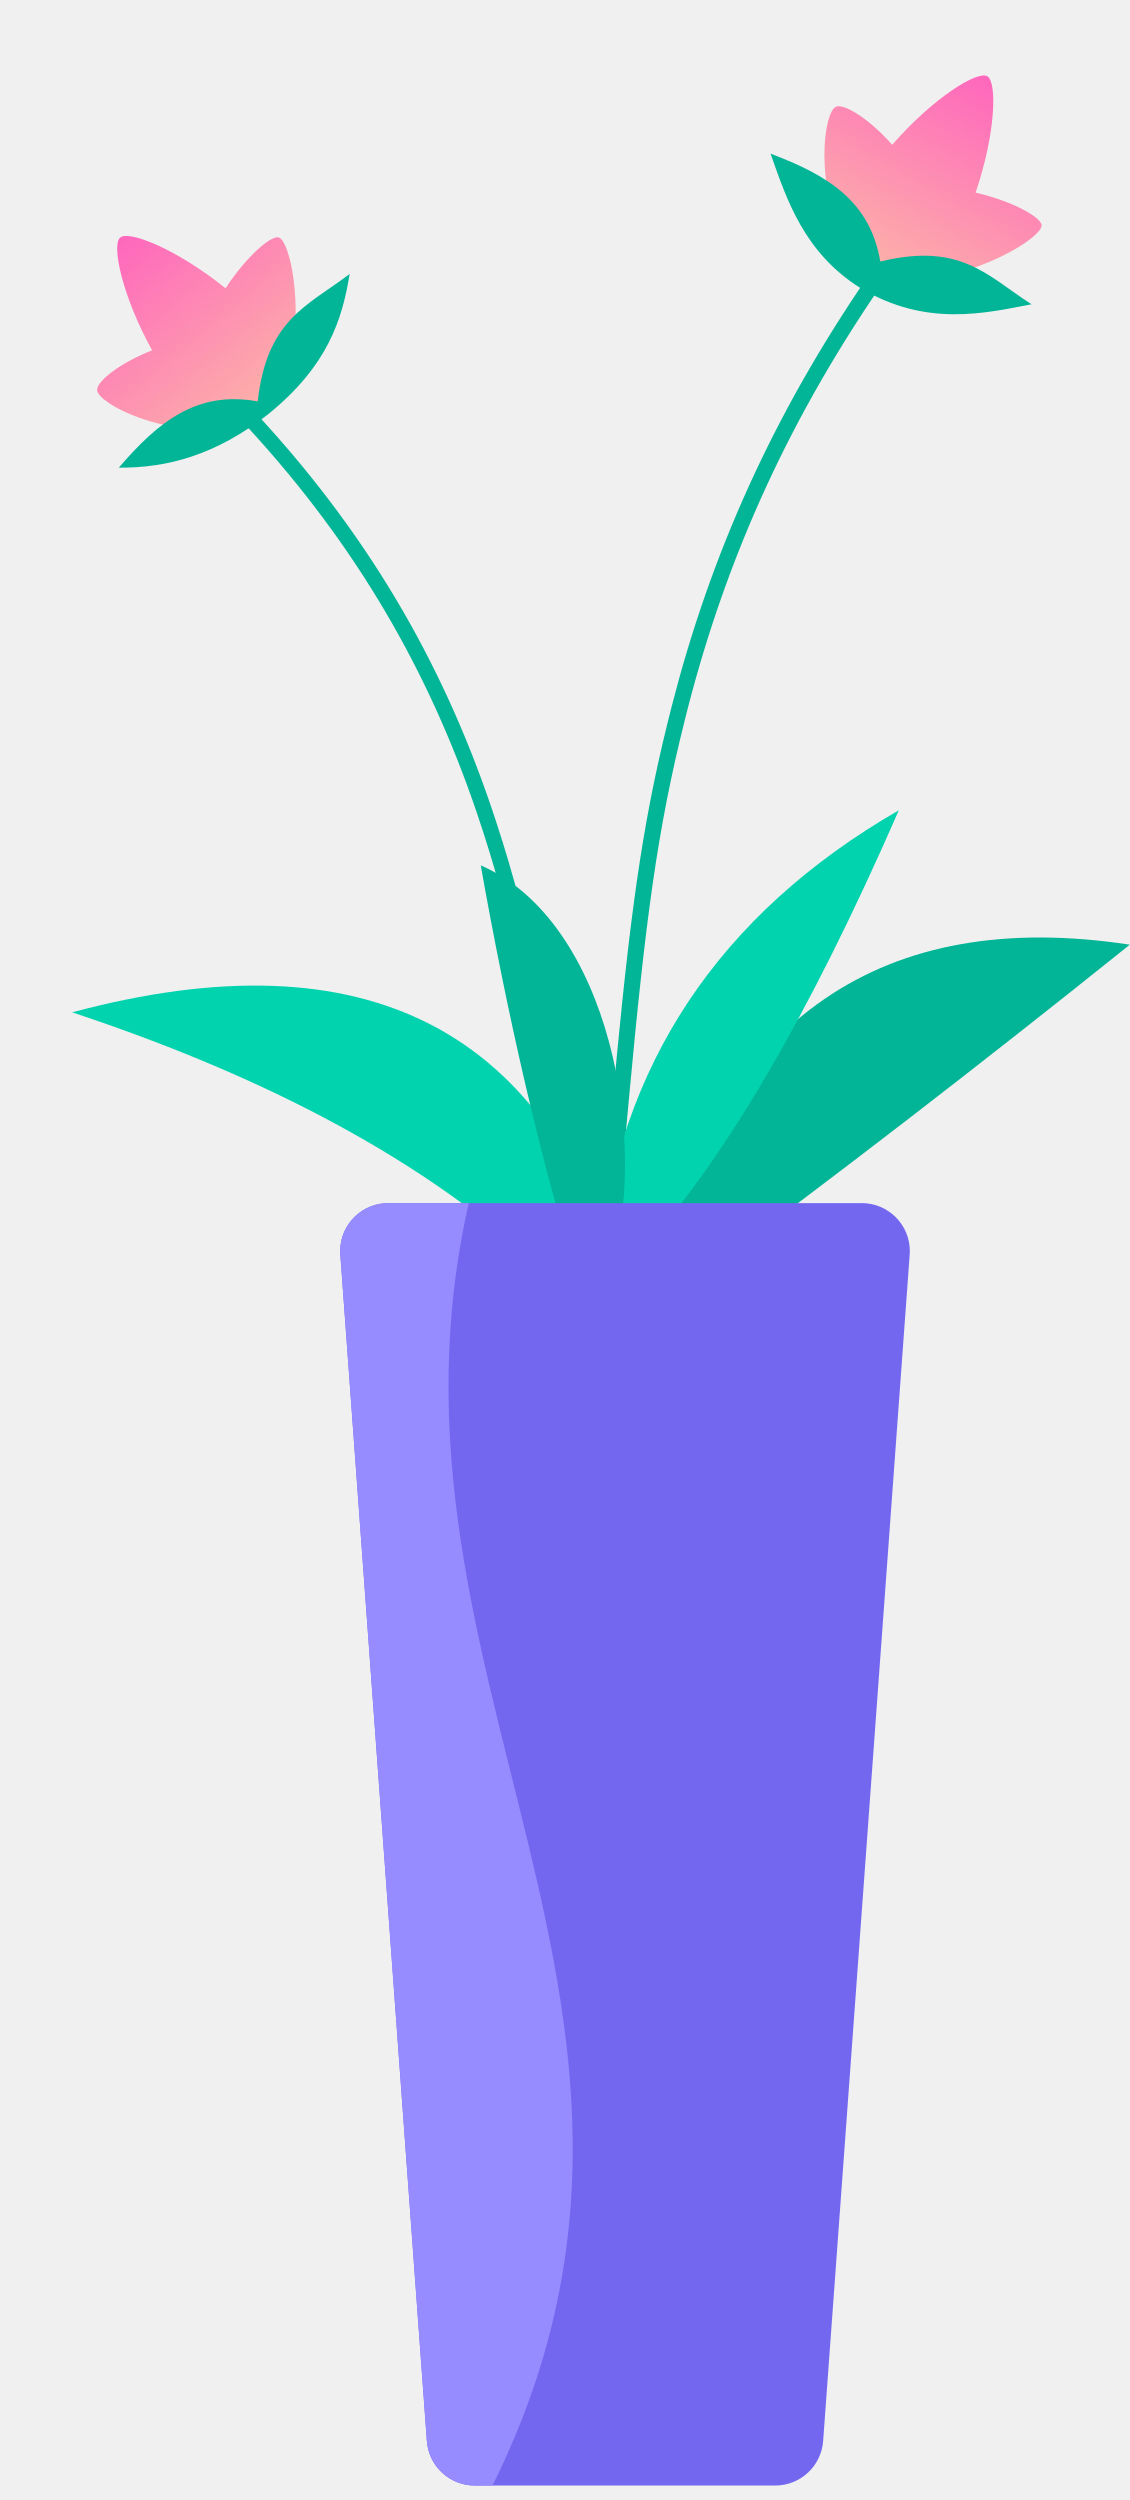
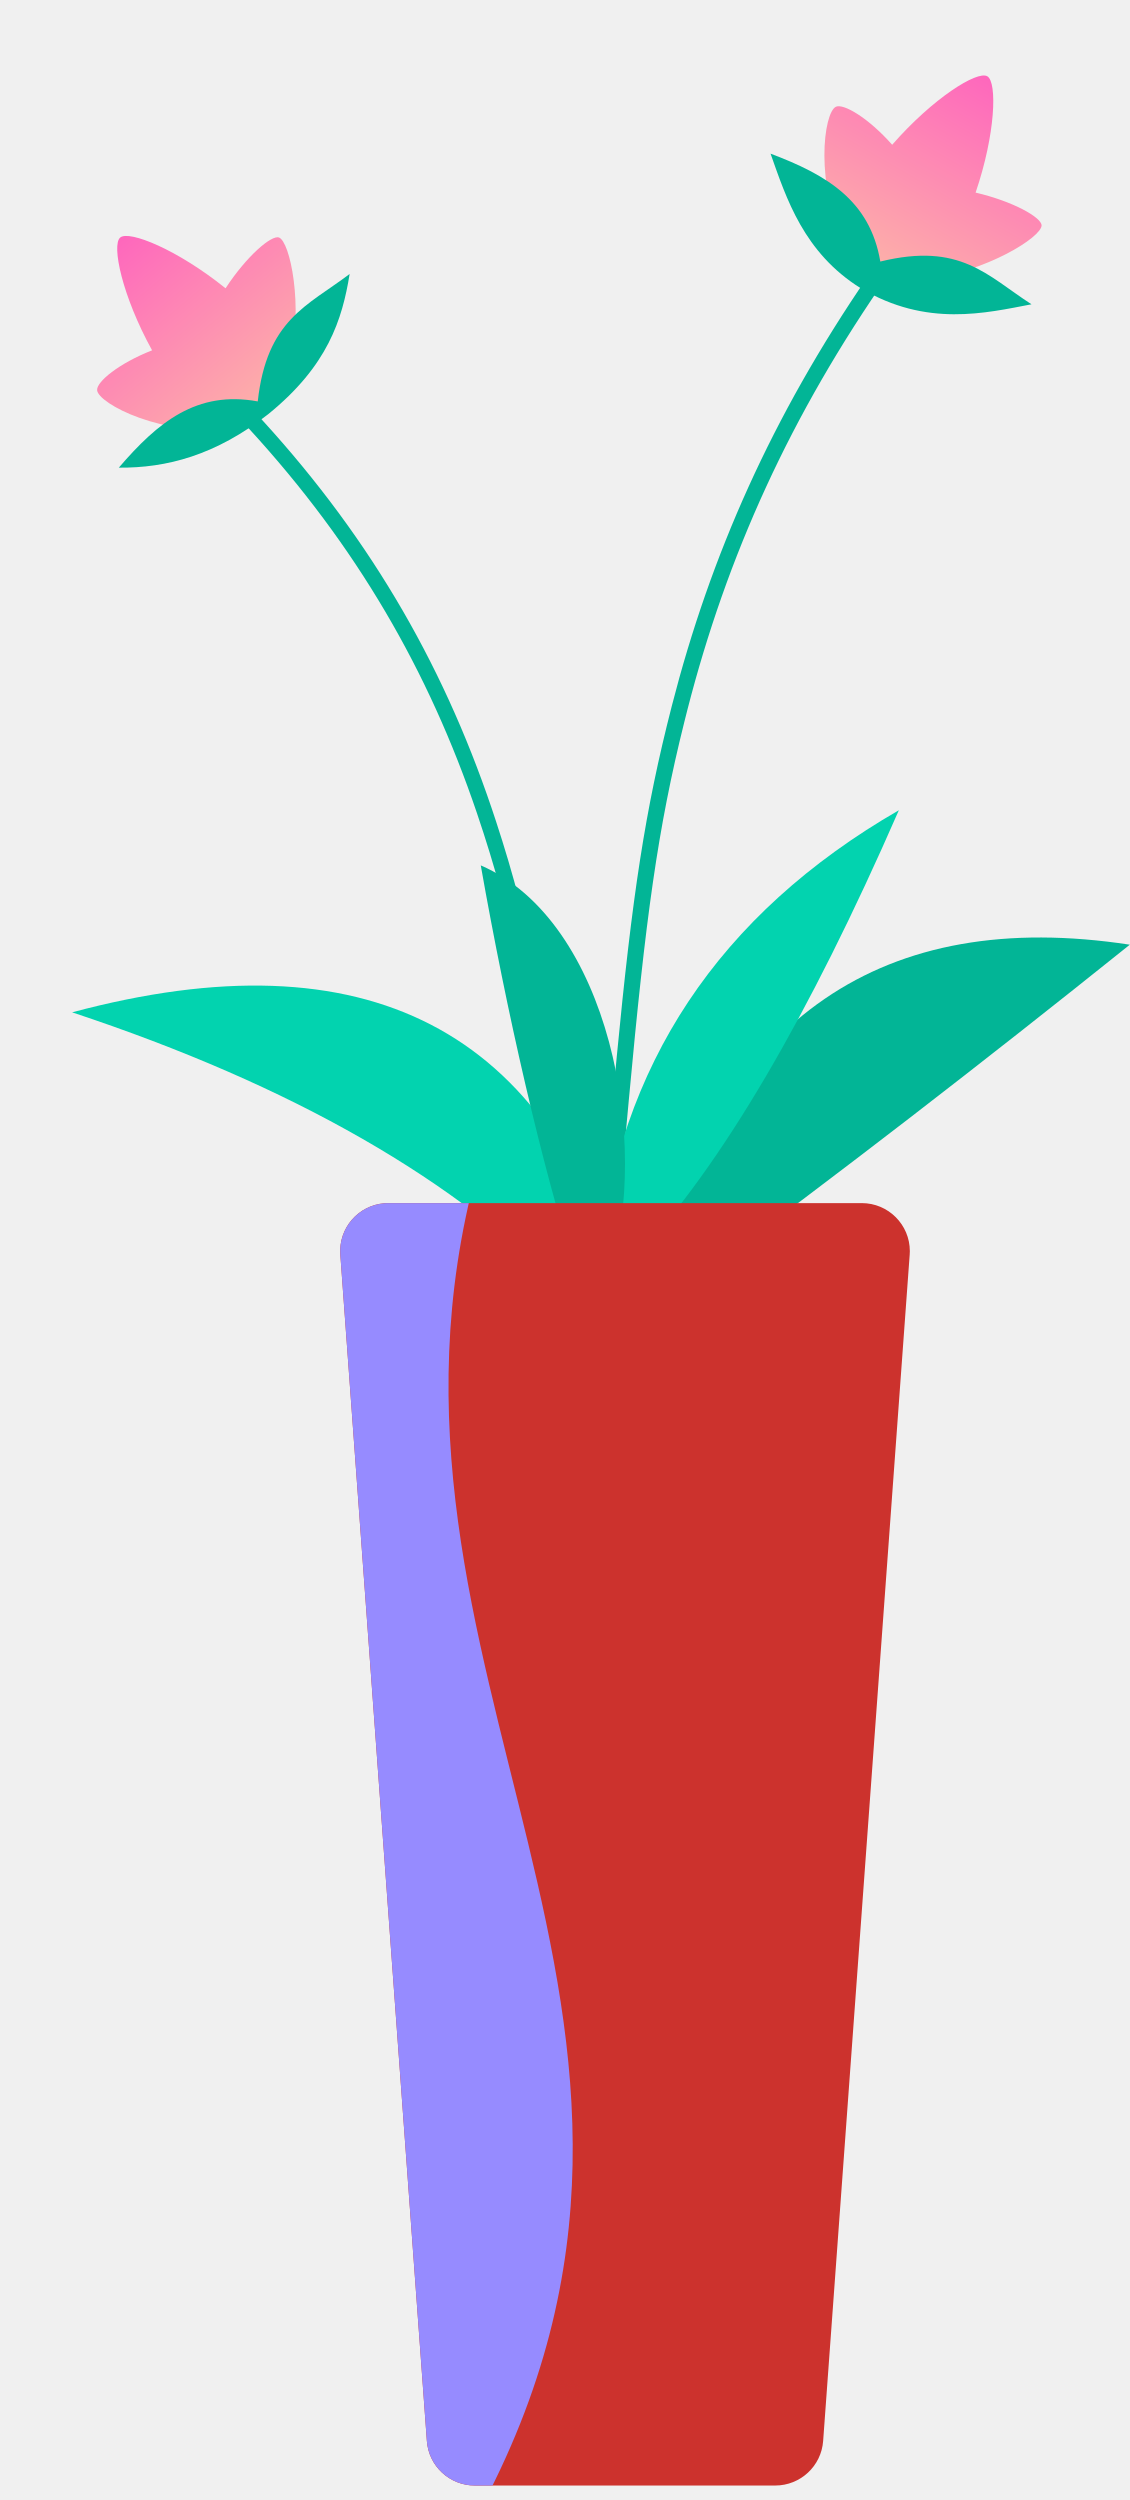
<svg xmlns="http://www.w3.org/2000/svg" xmlns:xlink="http://www.w3.org/1999/xlink" width="47px" height="104px" viewBox="0 0 47 104" version="1.1">
  <defs>
    <linearGradient x1="68.669%" y1="-6.664%" x2="68.669%" y2="100%" id="linearGradient-1">
      <stop stop-color="#FE62BE" offset="0%" />
      <stop stop-color="#FDB3A8" offset="100%" />
    </linearGradient>
    <path d="M2.151,0.049 L21.849,0.049 C22.953,0.049 23.849,0.944 23.849,2.049 C23.849,2.097 23.847,2.146 23.843,2.194 L20.243,51.544 C20.167,52.589 19.297,53.398 18.249,53.398 L5.751,53.398 C4.703,53.398 3.833,52.589 3.757,51.544 L0.157,2.194 C0.076,1.093 0.904,0.135 2.006,0.054 C2.054,0.051 2.103,0.049 2.151,0.049 Z" id="path-2" />
  </defs>
  <g id="📝-Pages-New" stroke="none" stroke-width="1" fill="none" fillRule="evenodd">
    <g id="Pricing" transform="translate(-826, -409)">
      <g id="Pricing-Card" transform="translate(383, 375)">
        <g id="Standard" transform="translate(320, 0)">
          <g id="Pot1" transform="translate(123, 34)">
            <path d="M36.45,11 L37,11.375 C32.879,17.265 30.238,23.129 28.596,29.526 L28.466,30.041 C27.359,34.475 26.86,38.163 26.162,45.725 L25.879,48.805 C25.817,49.475 25.758,50.08 25.7,50.657 L25.665,51 L25,50.934 L25.105,49.885 L25.655,43.977 C26.305,37.223 26.828,33.729 27.948,29.364 C29.56,23.082 32.127,17.306 36.086,11.525 L36.45,11 Z" id="Path" fill="#02B596" />
            <g id="Group-81" transform="translate(38.5815, 8.086107) rotate(30) translate(-38.5815, -8.086107) translate(32.0815, 2.586107)">
              <path d="M6.199,5.04870979e-29 C6.684,5.04870979e-29 7.702,1.917 8.198,4.434 C9.743,3.967 11.095,3.96 11.258,4.244 C11.5,4.665 10.243,7.054 8.161,8.639 C7.438,9.694 5.706,9.836 4.683,9.066 L4.677,9.075 C2.223,7.537 1.05,4.696 1.382,4.244 C1.588,3.964 2.78,3.972 4.198,4.446 C4.694,1.924 5.713,5.04870979e-29 6.199,5.04870979e-29 Z" id="Combined-Shape" fill="url(#linearGradient-1)" />
              <path d="M-8.87218227e-14,7.296 C2.46,6.891 4.553,6.912 6.199,8.9 C8.678,6.53 10.325,7.185 12.535,7.296 C11.077,8.553 9.238,10.317 6.05,10.269 C3.249,10.173 1.5,8.576 -8.87218227e-14,7.296 Z" id="Path-148" fill="#02B596" />
            </g>
            <g id="Group-81" transform="translate(8.4462, 13.51773) rotate(-40) translate(-8.4462, -13.51773) translate(1.9462, 8.517734)">
              <path d="M6.199,0 C6.684,0 7.702,1.917 8.198,4.434 C9.743,3.967 11.095,3.96 11.258,4.244 C11.5,4.665 10.243,7.054 8.161,8.639 C7.438,9.694 5.706,9.836 4.683,9.066 L4.677,9.075 C2.223,7.537 1.05,4.696 1.382,4.244 C1.588,3.964 2.78,3.972 4.198,4.446 C4.694,1.924 5.713,0 6.199,0 Z" id="Combined-Shape" fill="url(#linearGradient-1)" />
              <path d="M-8.87218227e-14,7.296 C2.46,6.891 4.553,6.912 6.199,8.9 C8.678,6.53 10.325,7.185 12.535,7.296 C11.077,8.553 9.388,9.636 6.199,9.587 C3.399,9.492 1.5,8.576 -8.87218227e-14,7.296 Z" id="Path-148" fill="#02B596" />
            </g>
            <path d="M10.469,17 C15.203,22.054 18.357,27.441 20.45,33.614 L20.634,34.166 C22.082,38.574 22.889,42.764 23.876,49.993 L24,50.913 L23.361,51 L23.176,49.639 C22.181,42.424 21.357,38.3 19.84,33.824 C17.83,27.897 14.832,22.712 10.365,17.841 L10,17.447 L10.469,17 Z" id="Path" fill="#02B596" />
            <path d="M26,54 C22.902,42.797 15.235,38.835 3,42.113 C12.16,45.151 19.076,49.113 23.748,54 L26,54 Z" id="Path-151" fill="#02D3AF" />
            <path d="M47,53 C43.923,42.302 37.256,37.735 27,39.299 C33.229,44.295 39.15,48.862 44.763,53 L47,53 Z" id="Path-151" fill="#02B596" transform="translate(37, 46) scale(-1, 1) translate(-37, -46) " />
            <path d="M38.933,51.306 C36.673,43.356 31.475,37.899 23.338,34.935 C28.539,42.768 33.193,48.224 37.298,51.303 L38.933,51.306 Z" id="Path-151" fill="#02D3AF" transform="translate(31.13513, 43.12031) scale(-1, 1) rotate(10) translate(-31.13513, -43.12031) " />
            <path d="M23.985,53 C22.53,48.467 21.084,42.137 20,36 C25.358,38.324 27.079,47.582 25.358,53 L23.985,53 Z" id="Path-114" fill="#02B596" />
            <g id="Group-82" transform="translate(14, 50)">
              <mask id="mask-3" fill="white">
                <use xlink:href="#path-2" />
              </mask>
-               <use id="Rectangle" fill="#7367F0" xlink:href="#path-2" />
+               <use id="Rectangle" fill="#cc322d" xlink:href="#path-2" />
              <path d="M-3.243,-1.301 L5.838,-1.301 C0.21,19.518 17.151,33.831 5.838,54.651 L-3.243,54.651 L-3.243,-1.301 Z" id="Rectangle" fill="#968BFF" mask="url(#mask-3)" />
            </g>
          </g>
        </g>
      </g>
    </g>
  </g>
</svg>
